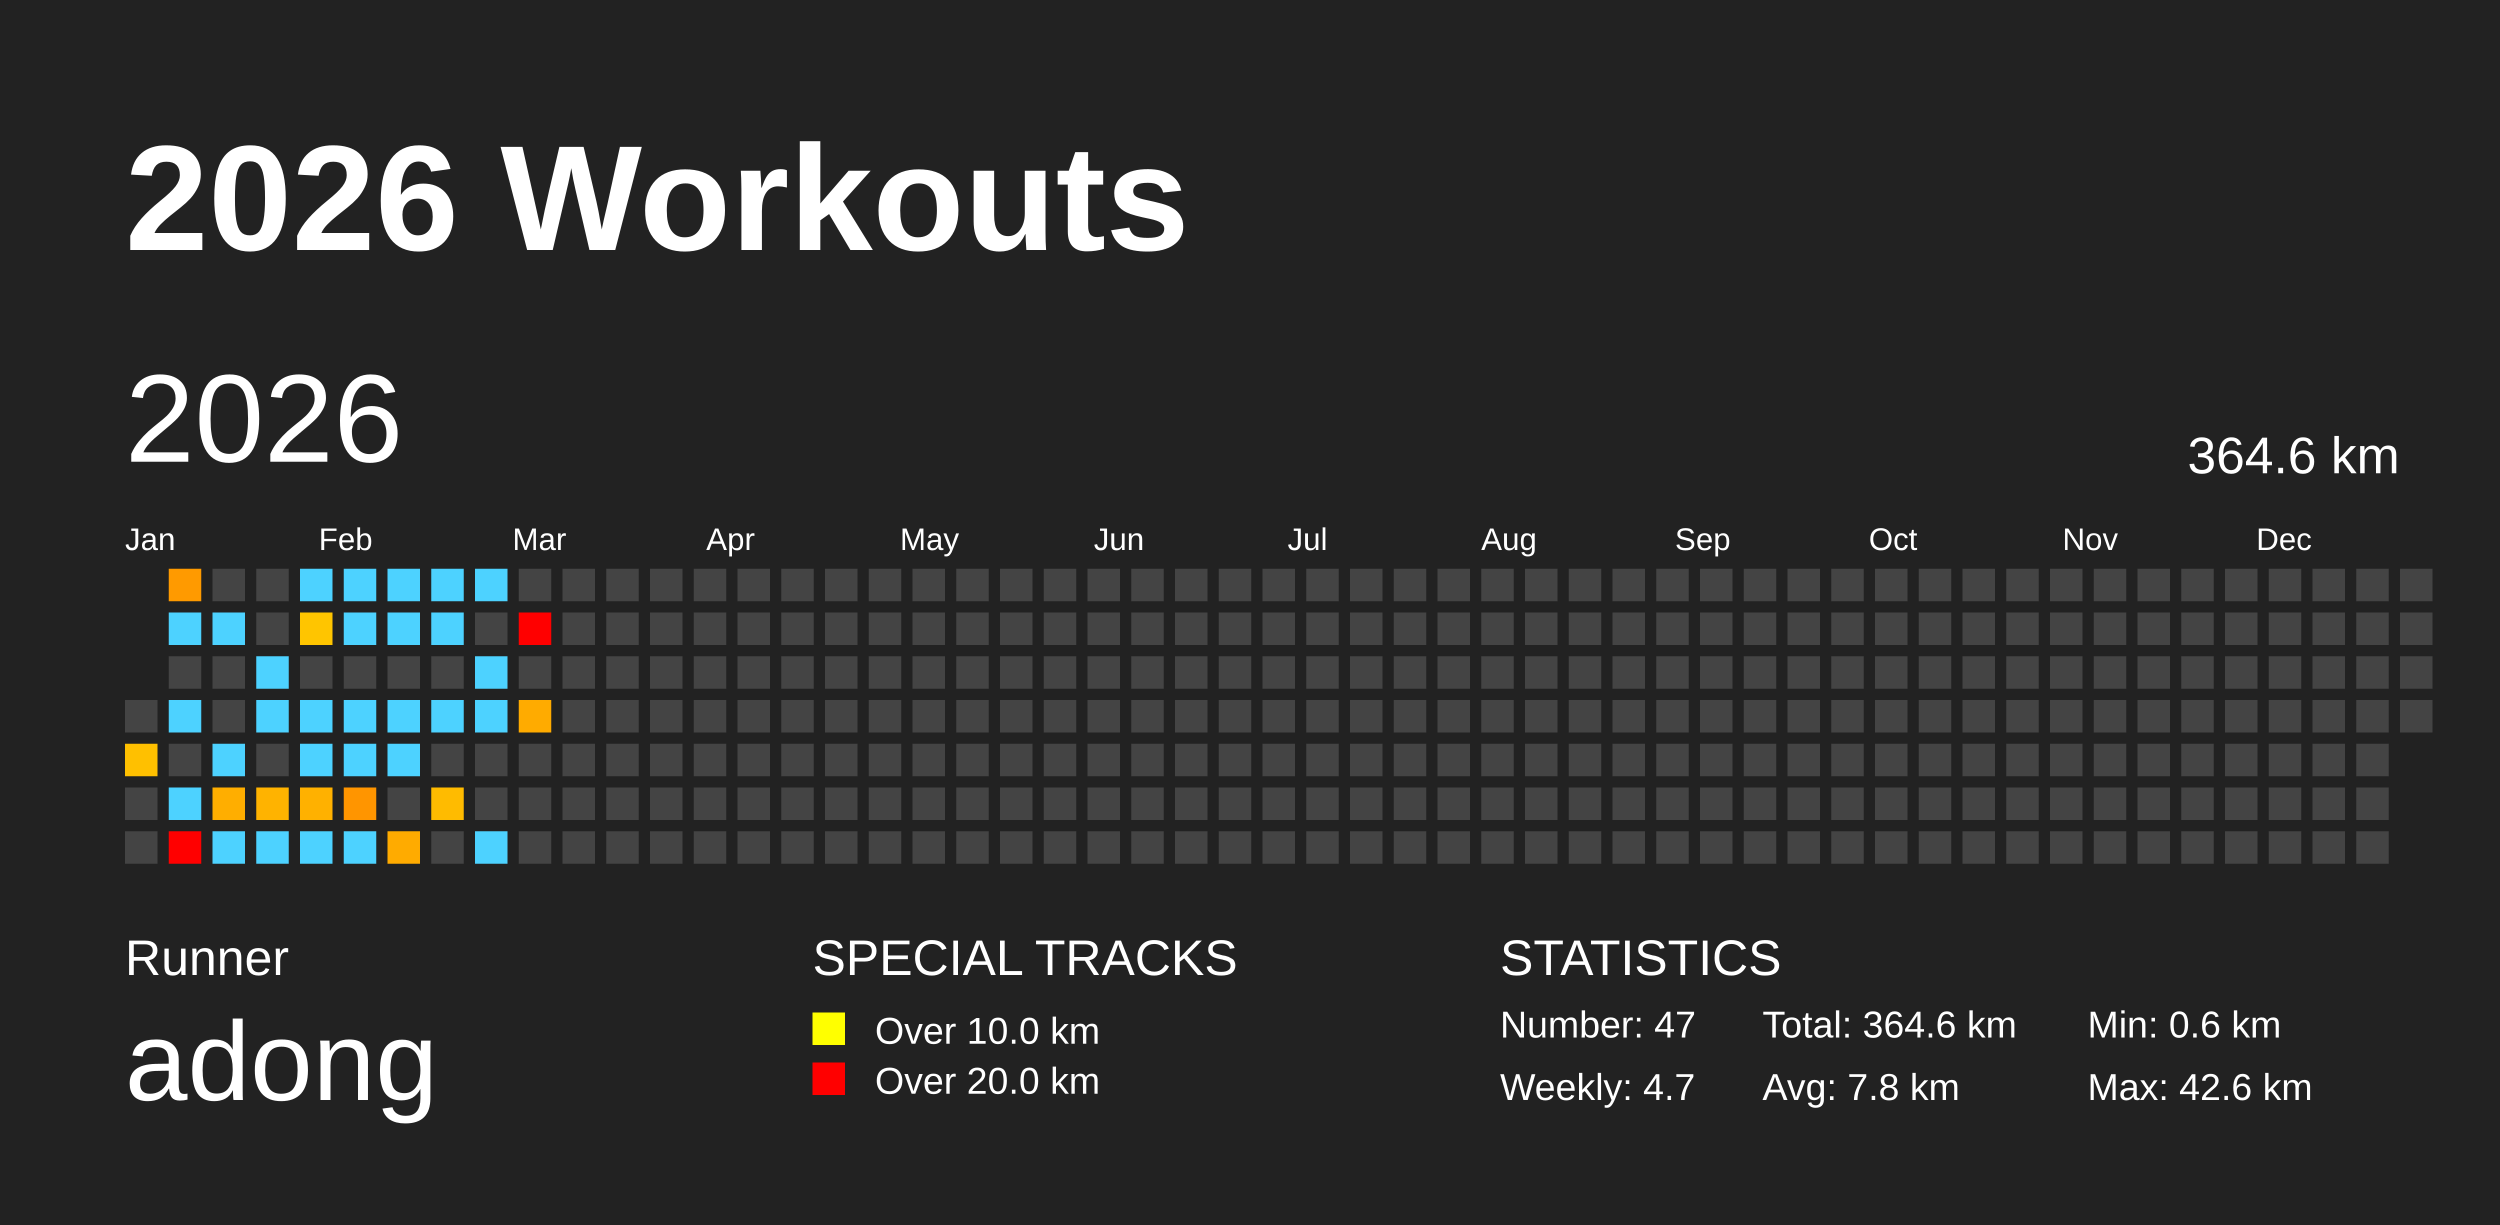
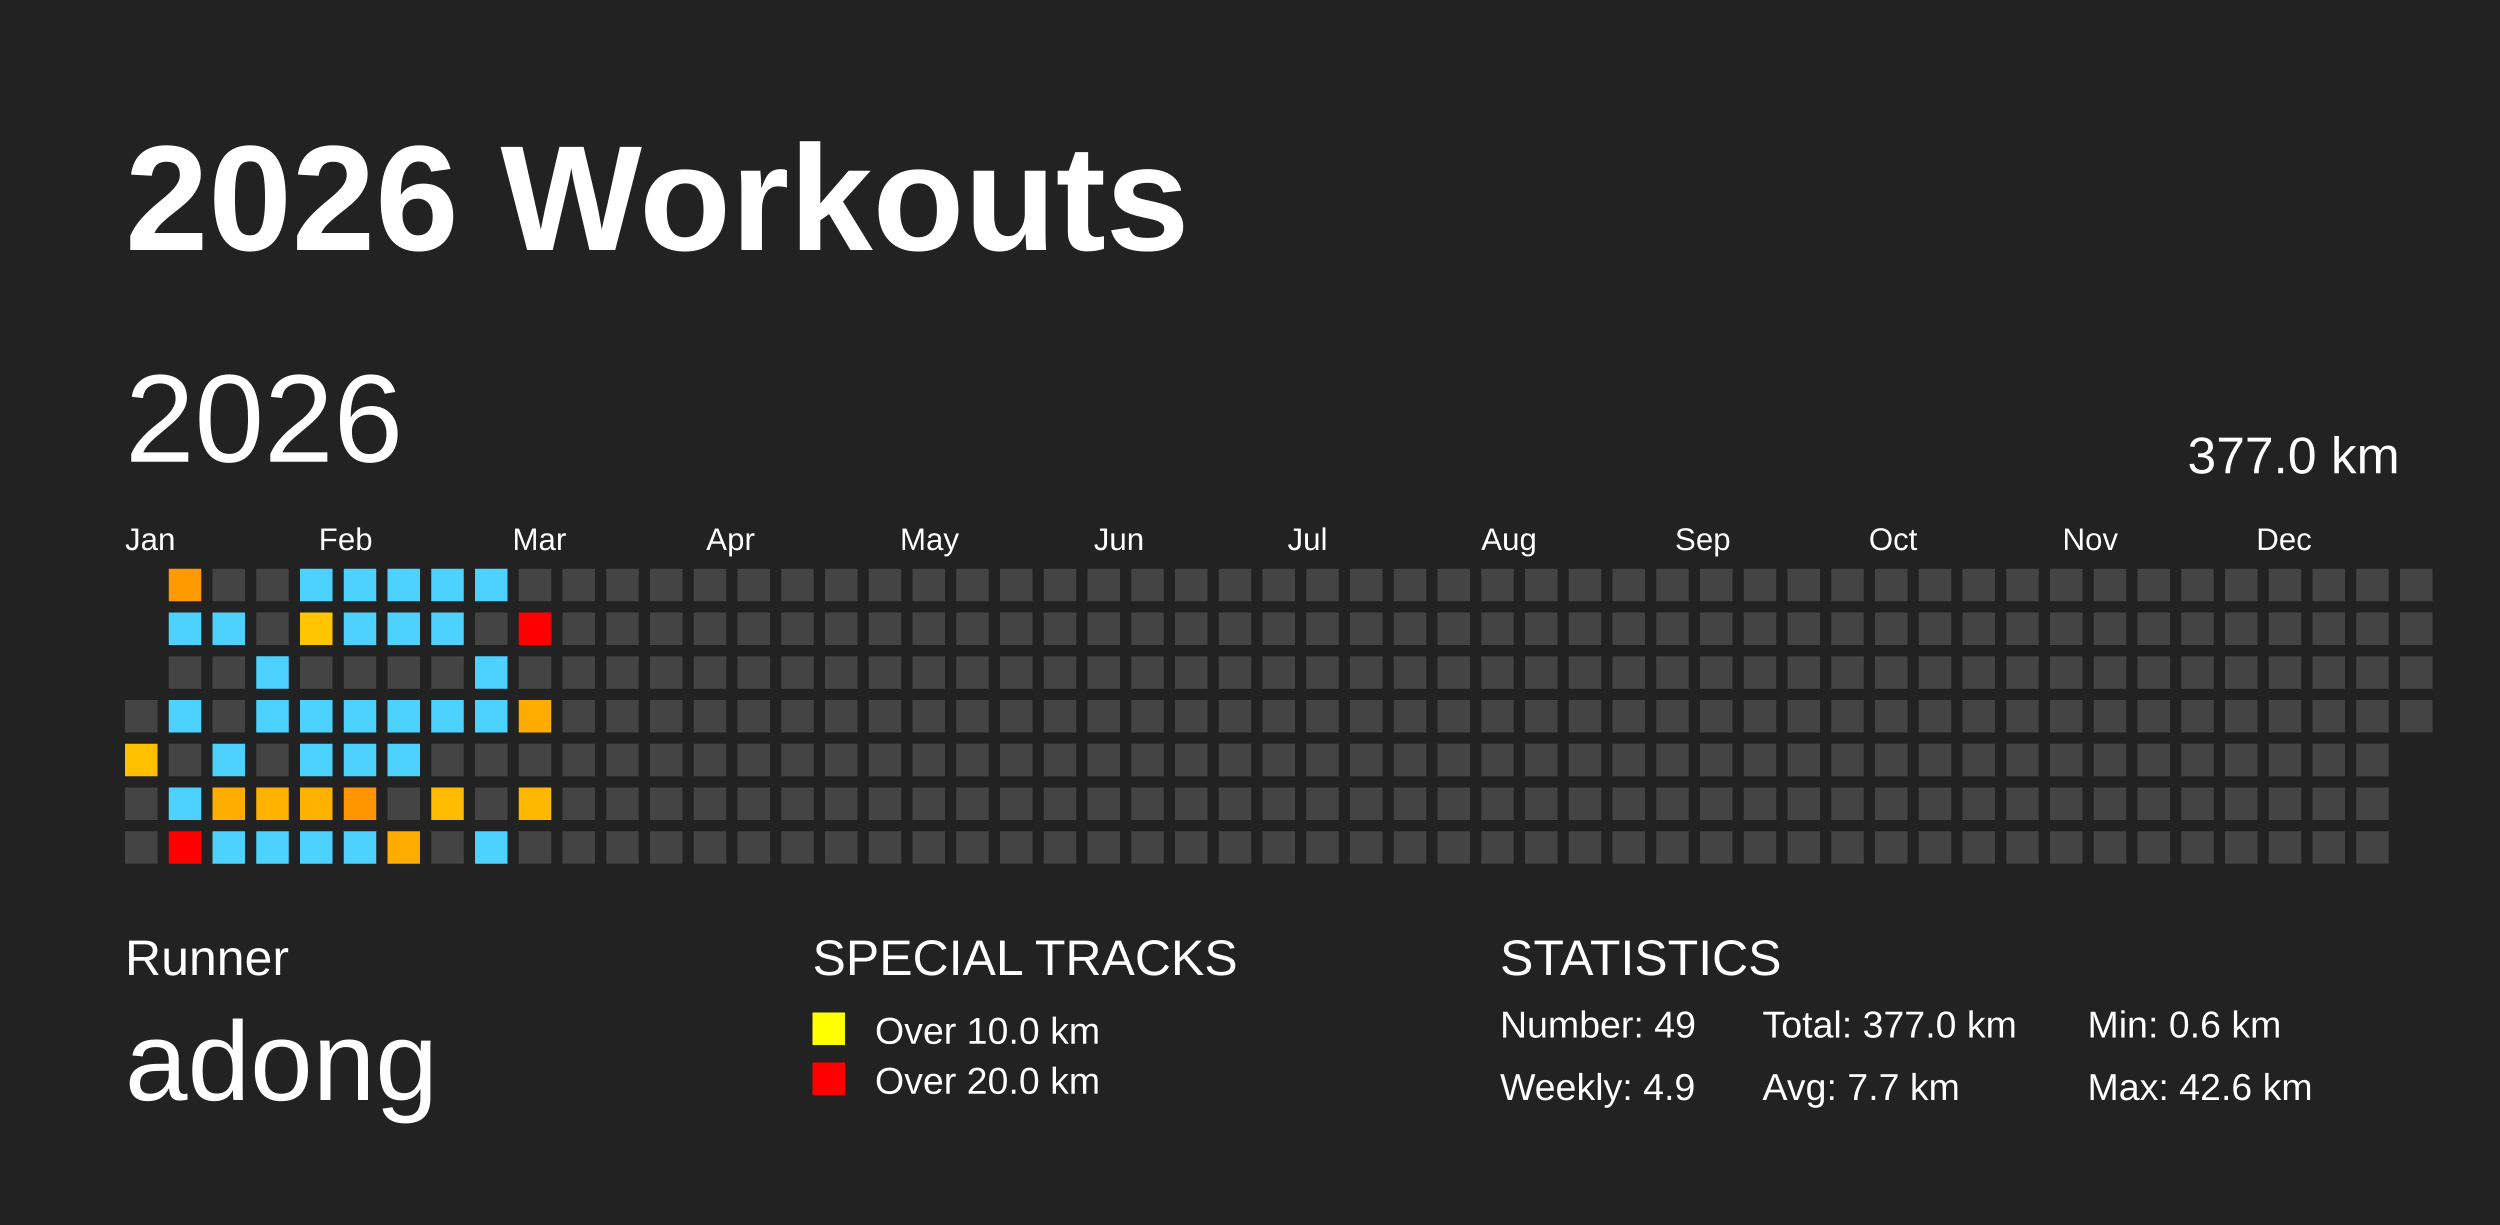
<svg xmlns="http://www.w3.org/2000/svg" baseProfile="full" height="98mm" version="1.1" viewBox="0,0,200,98" width="200mm">
  <defs />
  <rect fill="#222222" height="98" width="200" x="0" y="0" />
  <text fill="#FFFFFF" style="font-size:12px; font-family:Arial; font-weight:bold;" x="10" y="20">2026 Workouts</text>
  <text fill="#FFFFFF" style="font-size:4px; font-family:Arial" x="10" y="78">Runner</text>
  <text fill="#FFFFFF" style="font-size:9px; font-family:Arial" x="10" y="88">adong</text>
  <text fill="#FFFFFF" style="font-size:4px; font-family:Arial" x="65" y="78">SPECIAL TRACKS</text>
  <rect fill="yellow" height="2.6" width="2.6" x="65" y="81" />
  <text fill="#FFFFFF" style="font-size:3px; font-family:Arial" x="70" y="83.5">Over 10.0 km</text>
  <rect fill="red" height="2.6" width="2.6" x="65" y="85" />
  <text fill="#FFFFFF" style="font-size:3px; font-family:Arial" x="70" y="87.5">Over 20.0 km</text>
  <text fill="#FFFFFF" style="font-size:4px; font-family:Arial" x="120" y="78">STATISTICS</text>
-   <text fill="#FFFFFF" style="font-size:3px; font-family:Arial" x="120" y="83">Number: 47</text>
-   <text fill="#FFFFFF" style="font-size:3px; font-family:Arial" x="120" y="88">Weekly: 4.7</text>
-   <text fill="#FFFFFF" style="font-size:3px; font-family:Arial" x="141" y="83">Total: 364.6 km</text>
-   <text fill="#FFFFFF" style="font-size:3px; font-family:Arial" x="141" y="88">Avg: 7.8 km</text>
+   <text fill="#FFFFFF" style="font-size:3px; font-family:Arial" x="120" y="83">Number: 49</text>
+   <text fill="#FFFFFF" style="font-size:3px; font-family:Arial" x="120" y="88">Weekly: 4.9</text>
+   <text fill="#FFFFFF" style="font-size:3px; font-family:Arial" x="141" y="83">Total: 377.0 km</text>
+   <text fill="#FFFFFF" style="font-size:3px; font-family:Arial" x="141" y="88">Avg: 7.7 km</text>
  <text fill="#FFFFFF" style="font-size:3px; font-family:Arial" x="167" y="83">Min: 0.6 km</text>
  <text fill="#FFFFFF" style="font-size:3px; font-family:Arial" x="167" y="88">Max: 42.6 km</text>
  <text dominant-baseline="hanging" fill="#FFFFFF" style="font-size:10.0px; font-family:Arial;" x="10" y="30">2026</text>
-   <text dominant-baseline="hanging" fill="#FFFFFF" style="font-size:4.125px; font-family:Arial;" x="175" y="35">364.6 km</text>
+   <text dominant-baseline="hanging" fill="#FFFFFF" style="font-size:4.125px; font-family:Arial;" x="175" y="35">377.0 km</text>
  <text fill="#FFFFFF" style="font-size:2.5px; font-family:Arial" x="10.0" y="44">Jan</text>
  <text fill="#FFFFFF" style="font-size:2.5px; font-family:Arial" x="25.5" y="44">Feb</text>
  <text fill="#FFFFFF" style="font-size:2.5px; font-family:Arial" x="41.0" y="44">Mar</text>
  <text fill="#FFFFFF" style="font-size:2.5px; font-family:Arial" x="56.5" y="44">Apr</text>
  <text fill="#FFFFFF" style="font-size:2.5px; font-family:Arial" x="72.0" y="44">May</text>
  <text fill="#FFFFFF" style="font-size:2.5px; font-family:Arial" x="87.5" y="44">Jun</text>
  <text fill="#FFFFFF" style="font-size:2.5px; font-family:Arial" x="103.0" y="44">Jul</text>
  <text fill="#FFFFFF" style="font-size:2.5px; font-family:Arial" x="118.5" y="44">Aug</text>
  <text fill="#FFFFFF" style="font-size:2.5px; font-family:Arial" x="134.0" y="44">Sep</text>
  <text fill="#FFFFFF" style="font-size:2.5px; font-family:Arial" x="149.5" y="44">Oct</text>
  <text fill="#FFFFFF" style="font-size:2.5px; font-family:Arial" x="165.0" y="44">Nov</text>
  <text fill="#FFFFFF" style="font-size:2.5px; font-family:Arial" x="180.5" y="44">Dec</text>
  <rect fill="#444444" height="2.6" width="2.6" x="10.0" y="56.0" />
  <rect fill="#ffc000" height="2.6" width="2.6" x="10.0" y="59.5" />
  <rect fill="#444444" height="2.6" width="2.6" x="10.0" y="63.0" />
  <rect fill="#444444" height="2.6" width="2.6" x="10.0" y="66.5" />
  <rect fill="#ff9a00" height="2.6" width="2.6" x="13.5" y="45.5" />
  <rect fill="#4dd2ff" height="2.6" width="2.6" x="13.5" y="49.0" />
  <rect fill="#444444" height="2.6" width="2.6" x="13.5" y="52.5" />
  <rect fill="#4dd2ff" height="2.6" width="2.6" x="13.5" y="56.0" />
  <rect fill="#444444" height="2.6" width="2.6" x="13.5" y="59.5" />
  <rect fill="#4dd2ff" height="2.6" width="2.6" x="13.5" y="63.0" />
  <rect fill="red" height="2.6" width="2.6" x="13.5" y="66.5" />
  <rect fill="#444444" height="2.6" width="2.6" x="17.0" y="45.5" />
  <rect fill="#4dd2ff" height="2.6" width="2.6" x="17.0" y="49.0" />
  <rect fill="#444444" height="2.6" width="2.6" x="17.0" y="52.5" />
  <rect fill="#444444" height="2.6" width="2.6" x="17.0" y="56.0" />
  <rect fill="#4dd2ff" height="2.6" width="2.6" x="17.0" y="59.5" />
  <rect fill="#ffae00" height="2.6" width="2.6" x="17.0" y="63.0" />
  <rect fill="#4dd2ff" height="2.6" width="2.6" x="17.0" y="66.5" />
  <rect fill="#444444" height="2.6" width="2.6" x="20.5" y="45.5" />
  <rect fill="#444444" height="2.6" width="2.6" x="20.5" y="49.0" />
  <rect fill="#4dd2ff" height="2.6" width="2.6" x="20.5" y="52.5" />
  <rect fill="#4dd2ff" height="2.6" width="2.6" x="20.5" y="56.0" />
  <rect fill="#444444" height="2.6" width="2.6" x="20.5" y="59.5" />
  <rect fill="#ffb300" height="2.6" width="2.6" x="20.5" y="63.0" />
  <rect fill="#4dd2ff" height="2.6" width="2.6" x="20.5" y="66.5" />
  <rect fill="#4dd2ff" height="2.6" width="2.6" x="24.0" y="45.5" />
  <rect fill="#ffc500" height="2.6" width="2.6" x="24.0" y="49.0" />
  <rect fill="#444444" height="2.6" width="2.6" x="24.0" y="52.5" />
  <rect fill="#4dd2ff" height="2.6" width="2.6" x="24.0" y="56.0" />
  <rect fill="#4dd2ff" height="2.6" width="2.6" x="24.0" y="59.5" />
  <rect fill="#ffb100" height="2.6" width="2.6" x="24.0" y="63.0" />
  <rect fill="#4dd2ff" height="2.6" width="2.6" x="24.0" y="66.5" />
  <rect fill="#4dd2ff" height="2.6" width="2.6" x="27.5" y="45.5" />
  <rect fill="#4dd2ff" height="2.6" width="2.6" x="27.5" y="49.0" />
  <rect fill="#444444" height="2.6" width="2.6" x="27.5" y="52.5" />
  <rect fill="#4dd2ff" height="2.6" width="2.6" x="27.5" y="56.0" />
  <rect fill="#4dd2ff" height="2.6" width="2.6" x="27.5" y="59.5" />
  <rect fill="#ff9500" height="2.6" width="2.6" x="27.5" y="63.0" />
  <rect fill="#4dd2ff" height="2.6" width="2.6" x="27.5" y="66.5" />
  <rect fill="#4dd2ff" height="2.6" width="2.6" x="31.0" y="45.5" />
  <rect fill="#4dd2ff" height="2.6" width="2.6" x="31.0" y="49.0" />
  <rect fill="#444444" height="2.6" width="2.6" x="31.0" y="52.5" />
  <rect fill="#4dd2ff" height="2.6" width="2.6" x="31.0" y="56.0" />
  <rect fill="#4dd2ff" height="2.6" width="2.6" x="31.0" y="59.5" />
  <rect fill="#444444" height="2.6" width="2.6" x="31.0" y="63.0" />
  <rect fill="#ffab00" height="2.6" width="2.6" x="31.0" y="66.5" />
  <rect fill="#4dd2ff" height="2.6" width="2.6" x="34.5" y="45.5" />
  <rect fill="#4dd2ff" height="2.6" width="2.6" x="34.5" y="49.0" />
  <rect fill="#444444" height="2.6" width="2.6" x="34.5" y="52.5" />
  <rect fill="#4dd2ff" height="2.6" width="2.6" x="34.5" y="56.0" />
  <rect fill="#444444" height="2.6" width="2.6" x="34.5" y="59.5" />
  <rect fill="#ffbb00" height="2.6" width="2.6" x="34.5" y="63.0" />
  <rect fill="#444444" height="2.6" width="2.6" x="34.5" y="66.5" />
  <rect fill="#4dd2ff" height="2.6" width="2.6" x="38.0" y="45.5" />
  <rect fill="#444444" height="2.6" width="2.6" x="38.0" y="49.0" />
  <rect fill="#4dd2ff" height="2.6" width="2.6" x="38.0" y="52.5" />
  <rect fill="#4dd2ff" height="2.6" width="2.6" x="38.0" y="56.0" />
  <rect fill="#444444" height="2.6" width="2.6" x="38.0" y="59.5" />
  <rect fill="#444444" height="2.6" width="2.6" x="38.0" y="63.0" />
  <rect fill="#4dd2ff" height="2.6" width="2.6" x="38.0" y="66.5" />
  <rect fill="#444444" height="2.6" width="2.6" x="41.5" y="45.5" />
  <rect fill="red" height="2.6" width="2.6" x="41.5" y="49.0" />
  <rect fill="#444444" height="2.6" width="2.6" x="41.5" y="52.5" />
  <rect fill="#ffab00" height="2.6" width="2.6" x="41.5" y="56.0" />
  <rect fill="#444444" height="2.6" width="2.6" x="41.5" y="59.5" />
-   <rect fill="#444444" height="2.6" width="2.6" x="41.5" y="63.0" />
+   <rect fill="#ffb700" height="2.6" width="2.6" x="41.5" y="63.0" />
  <rect fill="#444444" height="2.6" width="2.6" x="41.5" y="66.5" />
  <rect fill="#444444" height="2.6" width="2.6" x="45.0" y="45.5" />
  <rect fill="#444444" height="2.6" width="2.6" x="45.0" y="49.0" />
  <rect fill="#444444" height="2.6" width="2.6" x="45.0" y="52.5" />
  <rect fill="#444444" height="2.6" width="2.6" x="45.0" y="56.0" />
  <rect fill="#444444" height="2.6" width="2.6" x="45.0" y="59.5" />
  <rect fill="#444444" height="2.6" width="2.6" x="45.0" y="63.0" />
  <rect fill="#444444" height="2.6" width="2.6" x="45.0" y="66.5" />
  <rect fill="#444444" height="2.6" width="2.6" x="48.5" y="45.5" />
  <rect fill="#444444" height="2.6" width="2.6" x="48.5" y="49.0" />
  <rect fill="#444444" height="2.6" width="2.6" x="48.5" y="52.5" />
  <rect fill="#444444" height="2.6" width="2.6" x="48.5" y="56.0" />
  <rect fill="#444444" height="2.6" width="2.6" x="48.5" y="59.5" />
  <rect fill="#444444" height="2.6" width="2.6" x="48.5" y="63.0" />
  <rect fill="#444444" height="2.6" width="2.6" x="48.5" y="66.5" />
  <rect fill="#444444" height="2.6" width="2.6" x="52.0" y="45.5" />
  <rect fill="#444444" height="2.6" width="2.6" x="52.0" y="49.0" />
  <rect fill="#444444" height="2.6" width="2.6" x="52.0" y="52.5" />
  <rect fill="#444444" height="2.6" width="2.6" x="52.0" y="56.0" />
  <rect fill="#444444" height="2.6" width="2.6" x="52.0" y="59.5" />
  <rect fill="#444444" height="2.6" width="2.6" x="52.0" y="63.0" />
  <rect fill="#444444" height="2.6" width="2.6" x="52.0" y="66.5" />
  <rect fill="#444444" height="2.6" width="2.6" x="55.5" y="45.5" />
  <rect fill="#444444" height="2.6" width="2.6" x="55.5" y="49.0" />
  <rect fill="#444444" height="2.6" width="2.6" x="55.5" y="52.5" />
  <rect fill="#444444" height="2.6" width="2.6" x="55.5" y="56.0" />
  <rect fill="#444444" height="2.6" width="2.6" x="55.5" y="59.5" />
  <rect fill="#444444" height="2.6" width="2.6" x="55.5" y="63.0" />
  <rect fill="#444444" height="2.6" width="2.6" x="55.5" y="66.5" />
  <rect fill="#444444" height="2.6" width="2.6" x="59.0" y="45.5" />
  <rect fill="#444444" height="2.6" width="2.6" x="59.0" y="49.0" />
  <rect fill="#444444" height="2.6" width="2.6" x="59.0" y="52.5" />
  <rect fill="#444444" height="2.6" width="2.6" x="59.0" y="56.0" />
  <rect fill="#444444" height="2.6" width="2.6" x="59.0" y="59.5" />
  <rect fill="#444444" height="2.6" width="2.6" x="59.0" y="63.0" />
  <rect fill="#444444" height="2.6" width="2.6" x="59.0" y="66.5" />
  <rect fill="#444444" height="2.6" width="2.6" x="62.5" y="45.5" />
  <rect fill="#444444" height="2.6" width="2.6" x="62.5" y="49.0" />
  <rect fill="#444444" height="2.6" width="2.6" x="62.5" y="52.5" />
  <rect fill="#444444" height="2.6" width="2.6" x="62.5" y="56.0" />
  <rect fill="#444444" height="2.6" width="2.6" x="62.5" y="59.5" />
  <rect fill="#444444" height="2.6" width="2.6" x="62.5" y="63.0" />
  <rect fill="#444444" height="2.6" width="2.6" x="62.5" y="66.5" />
  <rect fill="#444444" height="2.6" width="2.6" x="66.0" y="45.5" />
  <rect fill="#444444" height="2.6" width="2.6" x="66.0" y="49.0" />
  <rect fill="#444444" height="2.6" width="2.6" x="66.0" y="52.5" />
  <rect fill="#444444" height="2.6" width="2.6" x="66.0" y="56.0" />
  <rect fill="#444444" height="2.6" width="2.6" x="66.0" y="59.5" />
  <rect fill="#444444" height="2.6" width="2.6" x="66.0" y="63.0" />
  <rect fill="#444444" height="2.6" width="2.6" x="66.0" y="66.5" />
  <rect fill="#444444" height="2.6" width="2.6" x="69.5" y="45.5" />
  <rect fill="#444444" height="2.6" width="2.6" x="69.5" y="49.0" />
  <rect fill="#444444" height="2.6" width="2.6" x="69.5" y="52.5" />
  <rect fill="#444444" height="2.6" width="2.6" x="69.5" y="56.0" />
  <rect fill="#444444" height="2.6" width="2.6" x="69.5" y="59.5" />
  <rect fill="#444444" height="2.6" width="2.6" x="69.5" y="63.0" />
  <rect fill="#444444" height="2.6" width="2.6" x="69.5" y="66.5" />
  <rect fill="#444444" height="2.6" width="2.6" x="73.0" y="45.5" />
  <rect fill="#444444" height="2.6" width="2.6" x="73.0" y="49.0" />
  <rect fill="#444444" height="2.6" width="2.6" x="73.0" y="52.5" />
  <rect fill="#444444" height="2.6" width="2.6" x="73.0" y="56.0" />
  <rect fill="#444444" height="2.6" width="2.6" x="73.0" y="59.5" />
  <rect fill="#444444" height="2.6" width="2.6" x="73.0" y="63.0" />
  <rect fill="#444444" height="2.6" width="2.6" x="73.0" y="66.5" />
  <rect fill="#444444" height="2.6" width="2.6" x="76.5" y="45.5" />
  <rect fill="#444444" height="2.6" width="2.6" x="76.5" y="49.0" />
  <rect fill="#444444" height="2.6" width="2.6" x="76.5" y="52.5" />
  <rect fill="#444444" height="2.6" width="2.6" x="76.5" y="56.0" />
  <rect fill="#444444" height="2.6" width="2.6" x="76.5" y="59.5" />
  <rect fill="#444444" height="2.6" width="2.6" x="76.5" y="63.0" />
  <rect fill="#444444" height="2.6" width="2.6" x="76.5" y="66.5" />
  <rect fill="#444444" height="2.6" width="2.6" x="80.0" y="45.5" />
  <rect fill="#444444" height="2.6" width="2.6" x="80.0" y="49.0" />
  <rect fill="#444444" height="2.6" width="2.6" x="80.0" y="52.5" />
  <rect fill="#444444" height="2.6" width="2.6" x="80.0" y="56.0" />
  <rect fill="#444444" height="2.6" width="2.6" x="80.0" y="59.5" />
  <rect fill="#444444" height="2.6" width="2.6" x="80.0" y="63.0" />
  <rect fill="#444444" height="2.6" width="2.6" x="80.0" y="66.5" />
  <rect fill="#444444" height="2.6" width="2.6" x="83.5" y="45.5" />
  <rect fill="#444444" height="2.6" width="2.6" x="83.5" y="49.0" />
  <rect fill="#444444" height="2.6" width="2.6" x="83.5" y="52.5" />
  <rect fill="#444444" height="2.6" width="2.6" x="83.5" y="56.0" />
  <rect fill="#444444" height="2.6" width="2.6" x="83.5" y="59.5" />
  <rect fill="#444444" height="2.6" width="2.6" x="83.5" y="63.0" />
  <rect fill="#444444" height="2.6" width="2.6" x="83.5" y="66.5" />
  <rect fill="#444444" height="2.6" width="2.6" x="87.0" y="45.5" />
  <rect fill="#444444" height="2.6" width="2.6" x="87.0" y="49.0" />
  <rect fill="#444444" height="2.6" width="2.6" x="87.0" y="52.5" />
  <rect fill="#444444" height="2.6" width="2.6" x="87.0" y="56.0" />
  <rect fill="#444444" height="2.6" width="2.6" x="87.0" y="59.5" />
  <rect fill="#444444" height="2.6" width="2.6" x="87.0" y="63.0" />
  <rect fill="#444444" height="2.6" width="2.6" x="87.0" y="66.5" />
  <rect fill="#444444" height="2.6" width="2.6" x="90.5" y="45.5" />
  <rect fill="#444444" height="2.6" width="2.6" x="90.5" y="49.0" />
  <rect fill="#444444" height="2.6" width="2.6" x="90.5" y="52.5" />
  <rect fill="#444444" height="2.6" width="2.6" x="90.5" y="56.0" />
  <rect fill="#444444" height="2.6" width="2.6" x="90.5" y="59.5" />
  <rect fill="#444444" height="2.6" width="2.6" x="90.5" y="63.0" />
  <rect fill="#444444" height="2.6" width="2.6" x="90.5" y="66.5" />
  <rect fill="#444444" height="2.6" width="2.6" x="94.0" y="45.5" />
  <rect fill="#444444" height="2.6" width="2.6" x="94.0" y="49.0" />
  <rect fill="#444444" height="2.6" width="2.6" x="94.0" y="52.5" />
  <rect fill="#444444" height="2.6" width="2.6" x="94.0" y="56.0" />
  <rect fill="#444444" height="2.6" width="2.6" x="94.0" y="59.5" />
  <rect fill="#444444" height="2.6" width="2.6" x="94.0" y="63.0" />
  <rect fill="#444444" height="2.6" width="2.6" x="94.0" y="66.5" />
  <rect fill="#444444" height="2.6" width="2.6" x="97.5" y="45.5" />
  <rect fill="#444444" height="2.6" width="2.6" x="97.5" y="49.0" />
  <rect fill="#444444" height="2.6" width="2.6" x="97.5" y="52.5" />
  <rect fill="#444444" height="2.6" width="2.6" x="97.5" y="56.0" />
  <rect fill="#444444" height="2.6" width="2.6" x="97.5" y="59.5" />
  <rect fill="#444444" height="2.6" width="2.6" x="97.5" y="63.0" />
  <rect fill="#444444" height="2.6" width="2.6" x="97.5" y="66.5" />
  <rect fill="#444444" height="2.6" width="2.6" x="101.0" y="45.5" />
  <rect fill="#444444" height="2.6" width="2.6" x="101.0" y="49.0" />
  <rect fill="#444444" height="2.6" width="2.6" x="101.0" y="52.5" />
  <rect fill="#444444" height="2.6" width="2.6" x="101.0" y="56.0" />
  <rect fill="#444444" height="2.6" width="2.6" x="101.0" y="59.5" />
  <rect fill="#444444" height="2.6" width="2.6" x="101.0" y="63.0" />
  <rect fill="#444444" height="2.6" width="2.6" x="101.0" y="66.5" />
  <rect fill="#444444" height="2.6" width="2.6" x="104.5" y="45.5" />
  <rect fill="#444444" height="2.6" width="2.6" x="104.5" y="49.0" />
  <rect fill="#444444" height="2.6" width="2.6" x="104.5" y="52.5" />
  <rect fill="#444444" height="2.6" width="2.6" x="104.5" y="56.0" />
  <rect fill="#444444" height="2.6" width="2.6" x="104.5" y="59.5" />
  <rect fill="#444444" height="2.6" width="2.6" x="104.5" y="63.0" />
  <rect fill="#444444" height="2.6" width="2.6" x="104.5" y="66.5" />
  <rect fill="#444444" height="2.6" width="2.6" x="108.0" y="45.5" />
  <rect fill="#444444" height="2.6" width="2.6" x="108.0" y="49.0" />
  <rect fill="#444444" height="2.6" width="2.6" x="108.0" y="52.5" />
  <rect fill="#444444" height="2.6" width="2.6" x="108.0" y="56.0" />
  <rect fill="#444444" height="2.6" width="2.6" x="108.0" y="59.5" />
  <rect fill="#444444" height="2.6" width="2.6" x="108.0" y="63.0" />
  <rect fill="#444444" height="2.6" width="2.6" x="108.0" y="66.5" />
  <rect fill="#444444" height="2.6" width="2.6" x="111.5" y="45.5" />
  <rect fill="#444444" height="2.6" width="2.6" x="111.5" y="49.0" />
  <rect fill="#444444" height="2.6" width="2.6" x="111.5" y="52.5" />
  <rect fill="#444444" height="2.6" width="2.6" x="111.5" y="56.0" />
  <rect fill="#444444" height="2.6" width="2.6" x="111.5" y="59.5" />
  <rect fill="#444444" height="2.6" width="2.6" x="111.5" y="63.0" />
  <rect fill="#444444" height="2.6" width="2.6" x="111.5" y="66.5" />
  <rect fill="#444444" height="2.6" width="2.6" x="115.0" y="45.5" />
  <rect fill="#444444" height="2.6" width="2.6" x="115.0" y="49.0" />
  <rect fill="#444444" height="2.6" width="2.6" x="115.0" y="52.5" />
  <rect fill="#444444" height="2.6" width="2.6" x="115.0" y="56.0" />
  <rect fill="#444444" height="2.6" width="2.6" x="115.0" y="59.5" />
  <rect fill="#444444" height="2.6" width="2.6" x="115.0" y="63.0" />
  <rect fill="#444444" height="2.6" width="2.6" x="115.0" y="66.5" />
  <rect fill="#444444" height="2.6" width="2.6" x="118.5" y="45.5" />
  <rect fill="#444444" height="2.6" width="2.6" x="118.5" y="49.0" />
  <rect fill="#444444" height="2.6" width="2.6" x="118.5" y="52.5" />
  <rect fill="#444444" height="2.6" width="2.6" x="118.5" y="56.0" />
  <rect fill="#444444" height="2.6" width="2.6" x="118.5" y="59.5" />
  <rect fill="#444444" height="2.6" width="2.6" x="118.5" y="63.0" />
  <rect fill="#444444" height="2.6" width="2.6" x="118.5" y="66.5" />
  <rect fill="#444444" height="2.6" width="2.6" x="122.0" y="45.5" />
  <rect fill="#444444" height="2.6" width="2.6" x="122.0" y="49.0" />
  <rect fill="#444444" height="2.6" width="2.6" x="122.0" y="52.5" />
  <rect fill="#444444" height="2.6" width="2.6" x="122.0" y="56.0" />
  <rect fill="#444444" height="2.6" width="2.6" x="122.0" y="59.5" />
  <rect fill="#444444" height="2.6" width="2.6" x="122.0" y="63.0" />
  <rect fill="#444444" height="2.6" width="2.6" x="122.0" y="66.5" />
  <rect fill="#444444" height="2.6" width="2.6" x="125.5" y="45.5" />
  <rect fill="#444444" height="2.6" width="2.6" x="125.5" y="49.0" />
  <rect fill="#444444" height="2.6" width="2.6" x="125.5" y="52.5" />
  <rect fill="#444444" height="2.6" width="2.6" x="125.5" y="56.0" />
  <rect fill="#444444" height="2.6" width="2.6" x="125.5" y="59.5" />
  <rect fill="#444444" height="2.6" width="2.6" x="125.5" y="63.0" />
  <rect fill="#444444" height="2.6" width="2.6" x="125.5" y="66.5" />
  <rect fill="#444444" height="2.6" width="2.6" x="129.0" y="45.5" />
  <rect fill="#444444" height="2.6" width="2.6" x="129.0" y="49.0" />
  <rect fill="#444444" height="2.6" width="2.6" x="129.0" y="52.5" />
  <rect fill="#444444" height="2.6" width="2.6" x="129.0" y="56.0" />
  <rect fill="#444444" height="2.6" width="2.6" x="129.0" y="59.5" />
  <rect fill="#444444" height="2.6" width="2.6" x="129.0" y="63.0" />
  <rect fill="#444444" height="2.6" width="2.6" x="129.0" y="66.5" />
  <rect fill="#444444" height="2.6" width="2.6" x="132.5" y="45.5" />
  <rect fill="#444444" height="2.6" width="2.6" x="132.5" y="49.0" />
  <rect fill="#444444" height="2.6" width="2.6" x="132.5" y="52.5" />
  <rect fill="#444444" height="2.6" width="2.6" x="132.5" y="56.0" />
  <rect fill="#444444" height="2.6" width="2.6" x="132.5" y="59.5" />
  <rect fill="#444444" height="2.6" width="2.6" x="132.5" y="63.0" />
  <rect fill="#444444" height="2.6" width="2.6" x="132.5" y="66.5" />
  <rect fill="#444444" height="2.6" width="2.6" x="136.0" y="45.5" />
  <rect fill="#444444" height="2.6" width="2.6" x="136.0" y="49.0" />
  <rect fill="#444444" height="2.6" width="2.6" x="136.0" y="52.5" />
  <rect fill="#444444" height="2.6" width="2.6" x="136.0" y="56.0" />
  <rect fill="#444444" height="2.6" width="2.6" x="136.0" y="59.5" />
  <rect fill="#444444" height="2.6" width="2.6" x="136.0" y="63.0" />
  <rect fill="#444444" height="2.6" width="2.6" x="136.0" y="66.5" />
  <rect fill="#444444" height="2.6" width="2.6" x="139.5" y="45.5" />
  <rect fill="#444444" height="2.6" width="2.6" x="139.5" y="49.0" />
  <rect fill="#444444" height="2.6" width="2.6" x="139.5" y="52.5" />
  <rect fill="#444444" height="2.6" width="2.6" x="139.5" y="56.0" />
  <rect fill="#444444" height="2.6" width="2.6" x="139.5" y="59.5" />
  <rect fill="#444444" height="2.6" width="2.6" x="139.5" y="63.0" />
  <rect fill="#444444" height="2.6" width="2.6" x="139.5" y="66.5" />
  <rect fill="#444444" height="2.6" width="2.6" x="143.0" y="45.5" />
  <rect fill="#444444" height="2.6" width="2.6" x="143.0" y="49.0" />
  <rect fill="#444444" height="2.6" width="2.6" x="143.0" y="52.5" />
  <rect fill="#444444" height="2.6" width="2.6" x="143.0" y="56.0" />
  <rect fill="#444444" height="2.6" width="2.6" x="143.0" y="59.5" />
  <rect fill="#444444" height="2.6" width="2.6" x="143.0" y="63.0" />
  <rect fill="#444444" height="2.6" width="2.6" x="143.0" y="66.5" />
  <rect fill="#444444" height="2.6" width="2.6" x="146.5" y="45.5" />
  <rect fill="#444444" height="2.6" width="2.6" x="146.5" y="49.0" />
  <rect fill="#444444" height="2.6" width="2.6" x="146.5" y="52.5" />
  <rect fill="#444444" height="2.6" width="2.6" x="146.5" y="56.0" />
  <rect fill="#444444" height="2.6" width="2.6" x="146.5" y="59.5" />
  <rect fill="#444444" height="2.6" width="2.6" x="146.5" y="63.0" />
  <rect fill="#444444" height="2.6" width="2.6" x="146.5" y="66.5" />
  <rect fill="#444444" height="2.6" width="2.6" x="150.0" y="45.5" />
  <rect fill="#444444" height="2.6" width="2.6" x="150.0" y="49.0" />
  <rect fill="#444444" height="2.6" width="2.6" x="150.0" y="52.5" />
  <rect fill="#444444" height="2.6" width="2.6" x="150.0" y="56.0" />
  <rect fill="#444444" height="2.6" width="2.6" x="150.0" y="59.5" />
  <rect fill="#444444" height="2.6" width="2.6" x="150.0" y="63.0" />
  <rect fill="#444444" height="2.6" width="2.6" x="150.0" y="66.5" />
  <rect fill="#444444" height="2.6" width="2.6" x="153.5" y="45.5" />
  <rect fill="#444444" height="2.6" width="2.6" x="153.5" y="49.0" />
  <rect fill="#444444" height="2.6" width="2.6" x="153.5" y="52.5" />
  <rect fill="#444444" height="2.6" width="2.6" x="153.5" y="56.0" />
  <rect fill="#444444" height="2.6" width="2.6" x="153.5" y="59.5" />
  <rect fill="#444444" height="2.6" width="2.6" x="153.5" y="63.0" />
  <rect fill="#444444" height="2.6" width="2.6" x="153.5" y="66.5" />
  <rect fill="#444444" height="2.6" width="2.6" x="157.0" y="45.5" />
  <rect fill="#444444" height="2.6" width="2.6" x="157.0" y="49.0" />
  <rect fill="#444444" height="2.6" width="2.6" x="157.0" y="52.5" />
  <rect fill="#444444" height="2.6" width="2.6" x="157.0" y="56.0" />
  <rect fill="#444444" height="2.6" width="2.6" x="157.0" y="59.5" />
  <rect fill="#444444" height="2.6" width="2.6" x="157.0" y="63.0" />
  <rect fill="#444444" height="2.6" width="2.6" x="157.0" y="66.5" />
  <rect fill="#444444" height="2.6" width="2.6" x="160.5" y="45.5" />
  <rect fill="#444444" height="2.6" width="2.6" x="160.5" y="49.0" />
  <rect fill="#444444" height="2.6" width="2.6" x="160.5" y="52.5" />
  <rect fill="#444444" height="2.6" width="2.6" x="160.5" y="56.0" />
  <rect fill="#444444" height="2.6" width="2.6" x="160.5" y="59.5" />
  <rect fill="#444444" height="2.6" width="2.6" x="160.5" y="63.0" />
  <rect fill="#444444" height="2.6" width="2.6" x="160.5" y="66.5" />
  <rect fill="#444444" height="2.6" width="2.6" x="164.0" y="45.5" />
  <rect fill="#444444" height="2.6" width="2.6" x="164.0" y="49.0" />
  <rect fill="#444444" height="2.6" width="2.6" x="164.0" y="52.5" />
  <rect fill="#444444" height="2.6" width="2.6" x="164.0" y="56.0" />
  <rect fill="#444444" height="2.6" width="2.6" x="164.0" y="59.5" />
  <rect fill="#444444" height="2.6" width="2.6" x="164.0" y="63.0" />
  <rect fill="#444444" height="2.6" width="2.6" x="164.0" y="66.5" />
  <rect fill="#444444" height="2.6" width="2.6" x="167.5" y="45.5" />
  <rect fill="#444444" height="2.6" width="2.6" x="167.5" y="49.0" />
  <rect fill="#444444" height="2.6" width="2.6" x="167.5" y="52.5" />
  <rect fill="#444444" height="2.6" width="2.6" x="167.5" y="56.0" />
  <rect fill="#444444" height="2.6" width="2.6" x="167.5" y="59.5" />
  <rect fill="#444444" height="2.6" width="2.6" x="167.5" y="63.0" />
  <rect fill="#444444" height="2.6" width="2.6" x="167.5" y="66.5" />
  <rect fill="#444444" height="2.6" width="2.6" x="171.0" y="45.5" />
  <rect fill="#444444" height="2.6" width="2.6" x="171.0" y="49.0" />
  <rect fill="#444444" height="2.6" width="2.6" x="171.0" y="52.5" />
  <rect fill="#444444" height="2.6" width="2.6" x="171.0" y="56.0" />
  <rect fill="#444444" height="2.6" width="2.6" x="171.0" y="59.5" />
  <rect fill="#444444" height="2.6" width="2.6" x="171.0" y="63.0" />
  <rect fill="#444444" height="2.6" width="2.6" x="171.0" y="66.5" />
  <rect fill="#444444" height="2.6" width="2.6" x="174.5" y="45.5" />
  <rect fill="#444444" height="2.6" width="2.6" x="174.5" y="49.0" />
  <rect fill="#444444" height="2.6" width="2.6" x="174.5" y="52.5" />
  <rect fill="#444444" height="2.6" width="2.6" x="174.5" y="56.0" />
  <rect fill="#444444" height="2.6" width="2.6" x="174.5" y="59.5" />
  <rect fill="#444444" height="2.6" width="2.6" x="174.5" y="63.0" />
  <rect fill="#444444" height="2.6" width="2.6" x="174.5" y="66.5" />
  <rect fill="#444444" height="2.6" width="2.6" x="178.0" y="45.5" />
  <rect fill="#444444" height="2.6" width="2.6" x="178.0" y="49.0" />
  <rect fill="#444444" height="2.6" width="2.6" x="178.0" y="52.5" />
  <rect fill="#444444" height="2.6" width="2.6" x="178.0" y="56.0" />
  <rect fill="#444444" height="2.6" width="2.6" x="178.0" y="59.5" />
  <rect fill="#444444" height="2.6" width="2.6" x="178.0" y="63.0" />
  <rect fill="#444444" height="2.6" width="2.6" x="178.0" y="66.5" />
  <rect fill="#444444" height="2.6" width="2.6" x="181.5" y="45.5" />
  <rect fill="#444444" height="2.6" width="2.6" x="181.5" y="49.0" />
  <rect fill="#444444" height="2.6" width="2.6" x="181.5" y="52.5" />
  <rect fill="#444444" height="2.6" width="2.6" x="181.5" y="56.0" />
  <rect fill="#444444" height="2.6" width="2.6" x="181.5" y="59.5" />
  <rect fill="#444444" height="2.6" width="2.6" x="181.5" y="63.0" />
  <rect fill="#444444" height="2.6" width="2.6" x="181.5" y="66.5" />
  <rect fill="#444444" height="2.6" width="2.6" x="185.0" y="45.5" />
  <rect fill="#444444" height="2.6" width="2.6" x="185.0" y="49.0" />
  <rect fill="#444444" height="2.6" width="2.6" x="185.0" y="52.5" />
  <rect fill="#444444" height="2.6" width="2.6" x="185.0" y="56.0" />
  <rect fill="#444444" height="2.6" width="2.6" x="185.0" y="59.5" />
  <rect fill="#444444" height="2.6" width="2.6" x="185.0" y="63.0" />
  <rect fill="#444444" height="2.6" width="2.6" x="185.0" y="66.5" />
  <rect fill="#444444" height="2.6" width="2.6" x="188.5" y="45.5" />
  <rect fill="#444444" height="2.6" width="2.6" x="188.5" y="49.0" />
  <rect fill="#444444" height="2.6" width="2.6" x="188.5" y="52.5" />
  <rect fill="#444444" height="2.6" width="2.6" x="188.5" y="56.0" />
  <rect fill="#444444" height="2.6" width="2.6" x="188.5" y="59.5" />
  <rect fill="#444444" height="2.6" width="2.6" x="188.5" y="63.0" />
  <rect fill="#444444" height="2.6" width="2.6" x="188.5" y="66.5" />
  <rect fill="#444444" height="2.6" width="2.6" x="192.0" y="45.5" />
  <rect fill="#444444" height="2.6" width="2.6" x="192.0" y="49.0" />
  <rect fill="#444444" height="2.6" width="2.6" x="192.0" y="52.5" />
  <rect fill="#444444" height="2.6" width="2.6" x="192.0" y="56.0" />
</svg>
